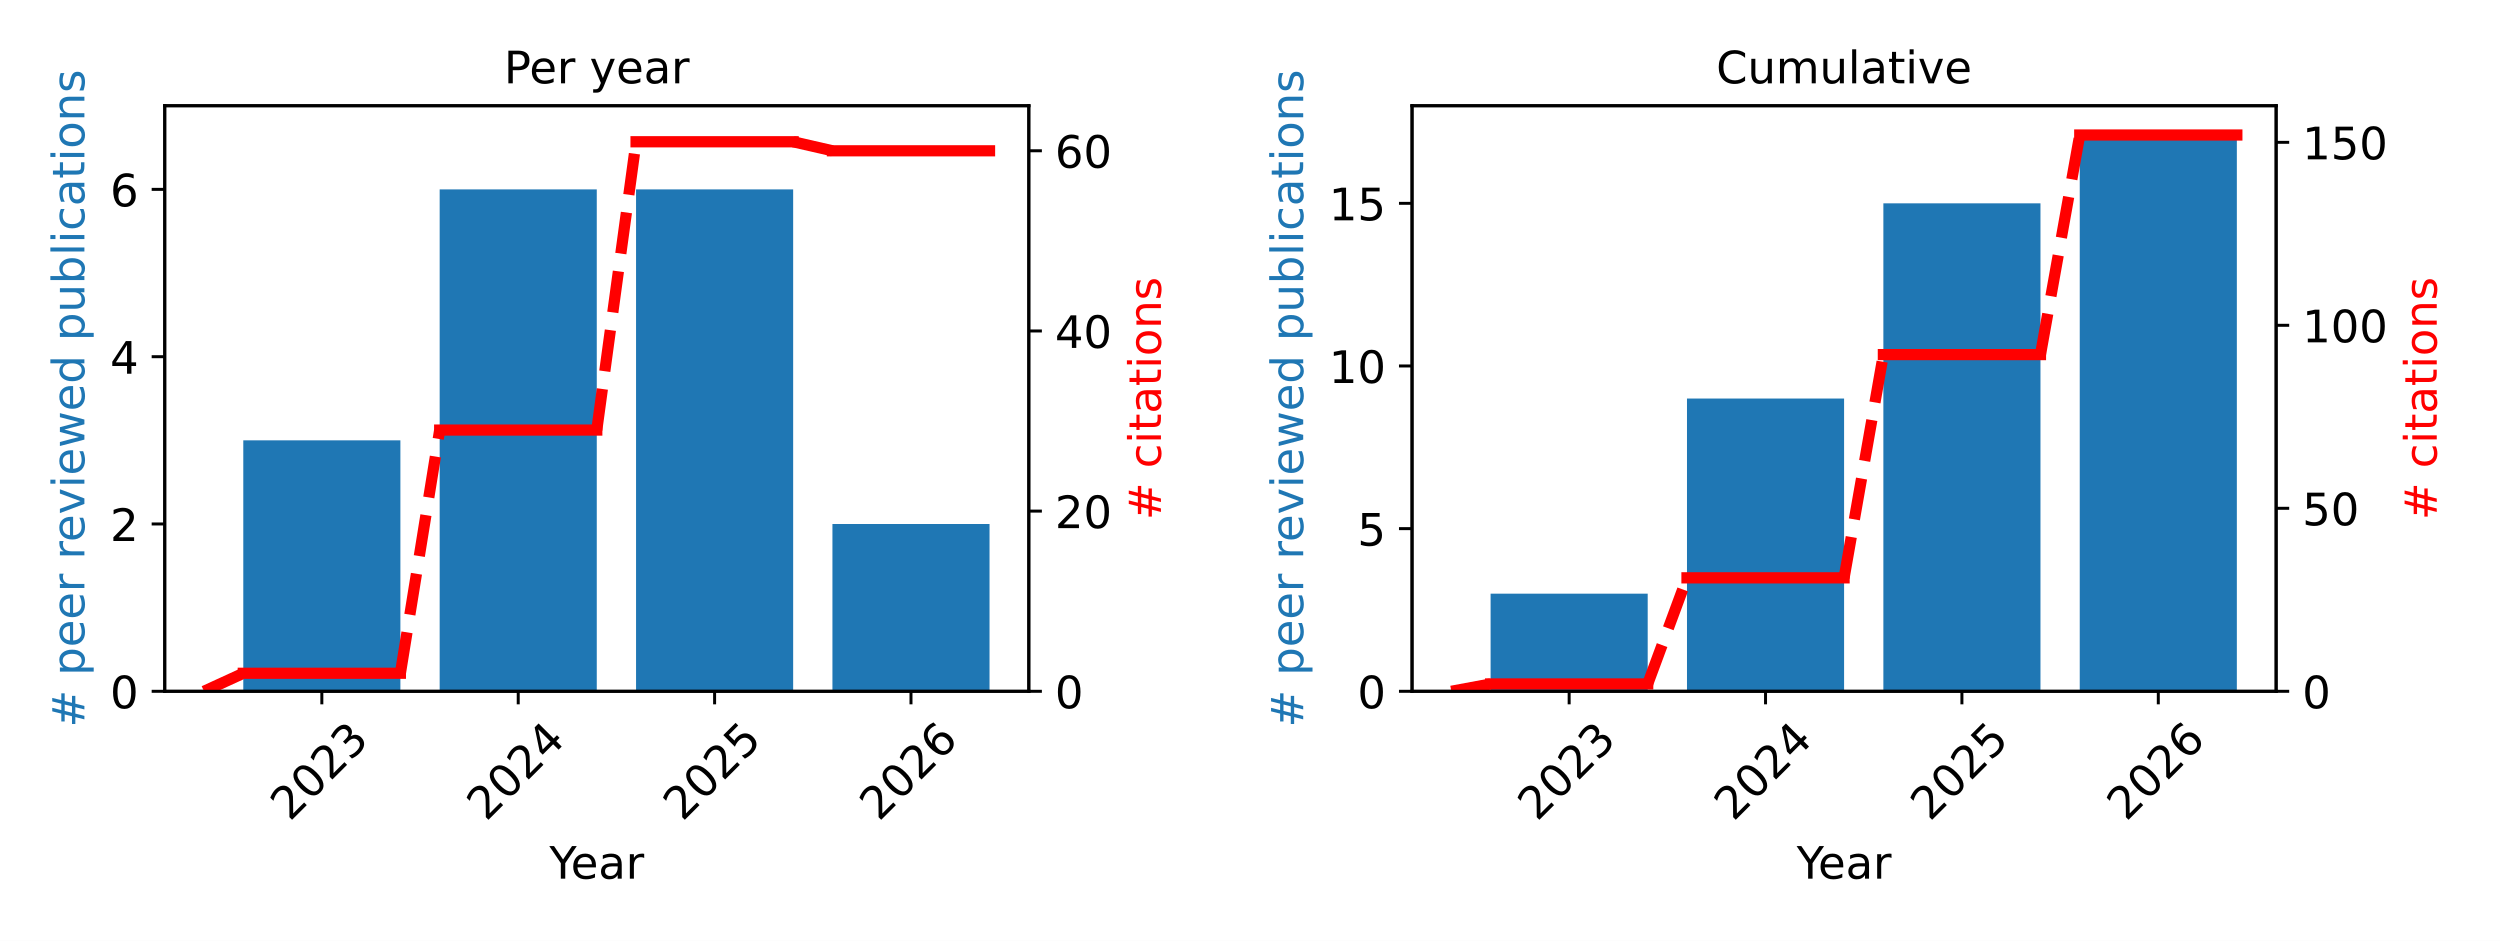
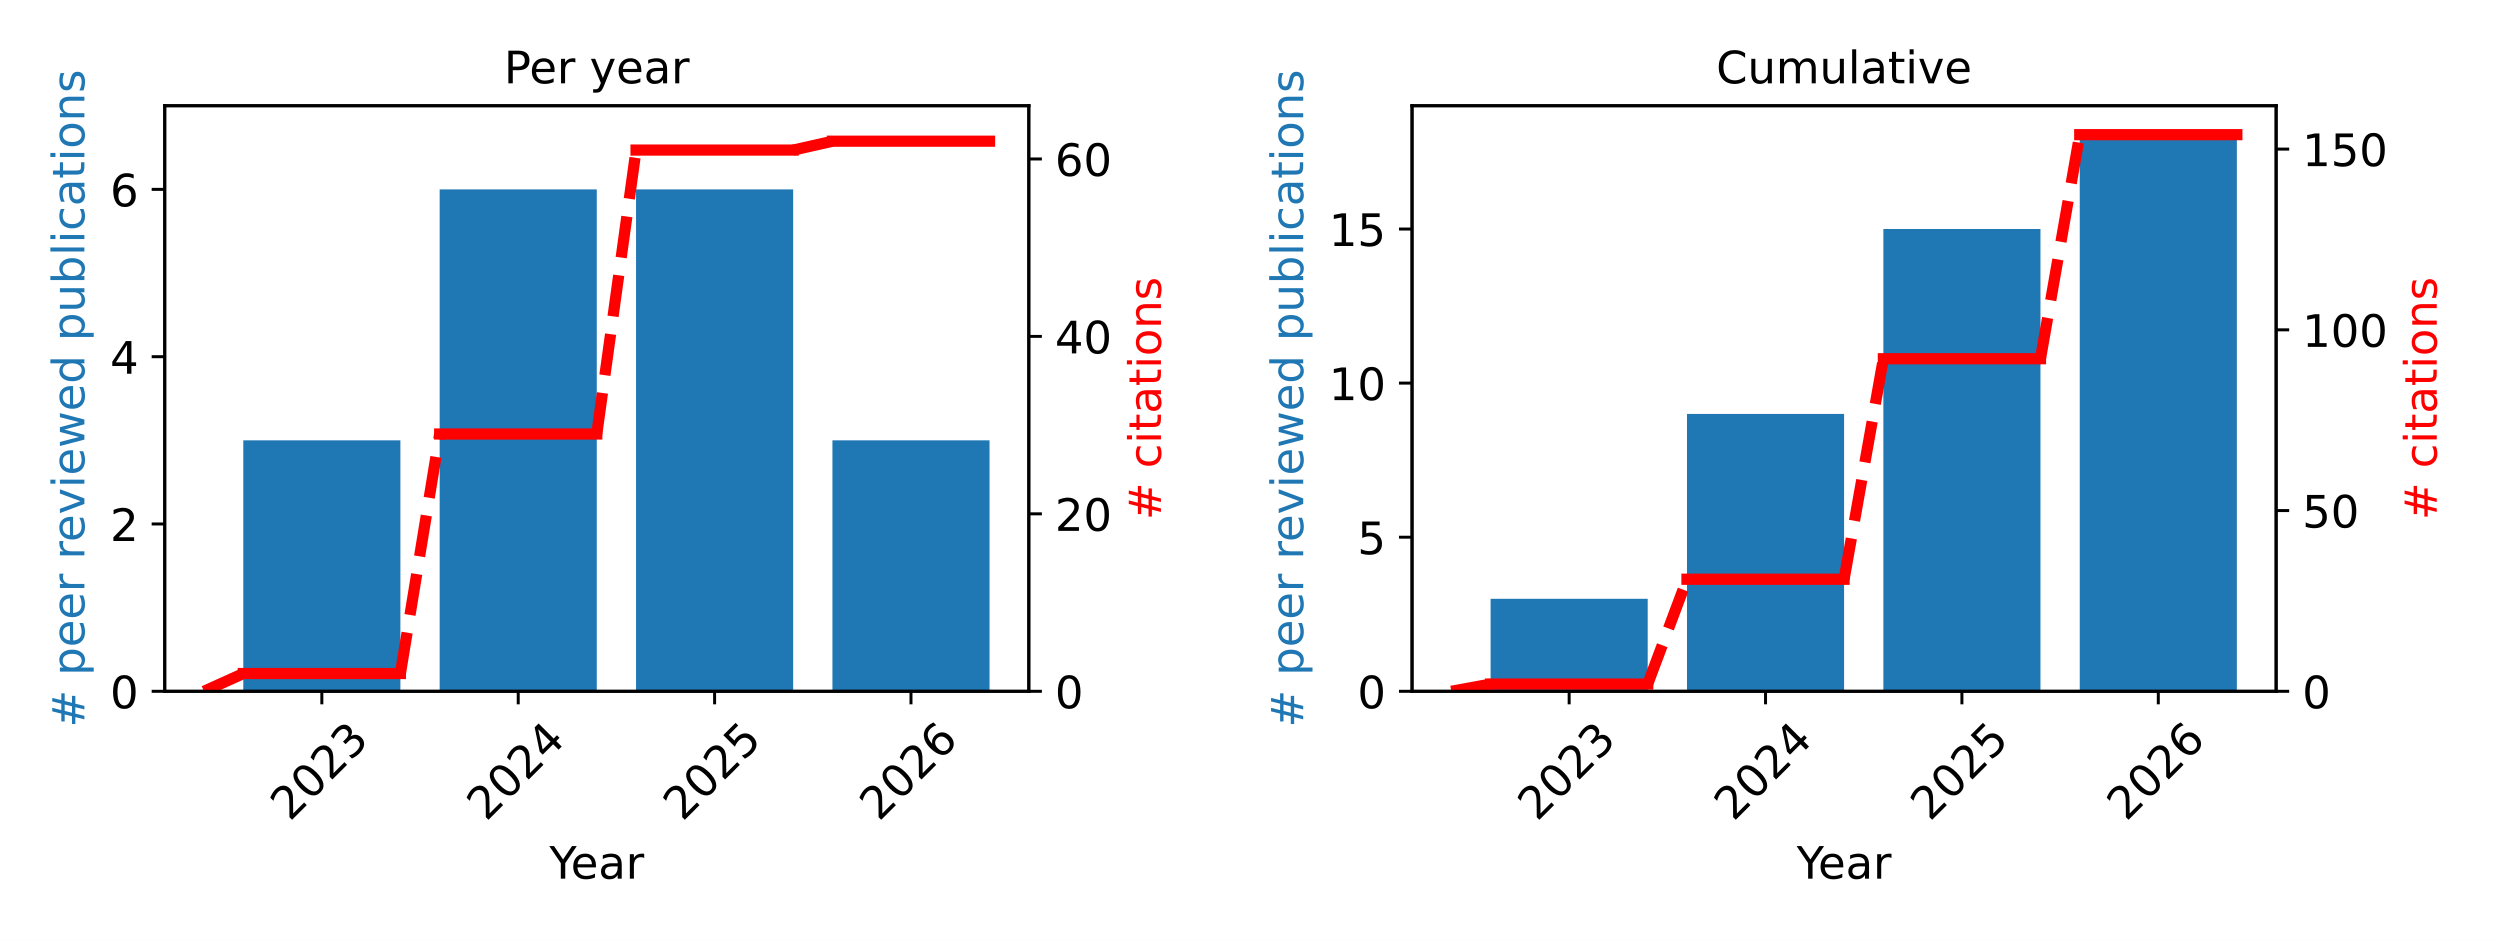
<svg xmlns="http://www.w3.org/2000/svg" xmlns:xlink="http://www.w3.org/1999/xlink" width="669.6pt" height="252pt" viewBox="0 0 669.6 252" version="1.1">
  <defs>
    <style type="text/css">*{stroke-linejoin: round; stroke-linecap: butt}</style>
  </defs>
  <g id="figure_1">
    <g id="patch_1">
      <path d="M 0 252 L 669.6 252 L 669.6 0 L 0 0 z " style="fill: #ffffff" />
    </g>
    <g id="axes_1">
      <g id="patch_2">
        <path d="M 44.123 185.154 L 275.557 185.154 L 275.557 28.32 L 44.123 28.32 z " style="fill: #ffffff" />
      </g>
      <g id="patch_3">
-         <path d="M 65.162 185.154 L 107.241 185.154 L 107.241 117.939 L 65.162 117.939 z " clip-path="url(#pe9c14b14d7)" style="fill: #1f77b4" />
+         <path d="M 65.162 185.154 L 107.241 185.154 L 107.241 117.939 L 65.162 117.939 z " clip-path="url(#pda6763e320)" style="fill: #1f77b4" />
      </g>
      <g id="patch_4">
-         <path d="M 117.761 185.154 L 159.84 185.154 L 159.84 50.725 L 117.761 50.725 z " clip-path="url(#pe9c14b14d7)" style="fill: #1f77b4" />
+         <path d="M 117.761 185.154 L 159.84 185.154 L 159.84 50.725 L 117.761 50.725 z " clip-path="url(#pda6763e320)" style="fill: #1f77b4" />
      </g>
      <g id="patch_5">
-         <path d="M 170.36 185.154 L 212.439 185.154 L 212.439 50.725 L 170.36 50.725 z " clip-path="url(#pe9c14b14d7)" style="fill: #1f77b4" />
+         <path d="M 170.36 185.154 L 212.439 185.154 L 212.439 50.725 L 170.36 50.725 z " clip-path="url(#pda6763e320)" style="fill: #1f77b4" />
      </g>
      <g id="patch_6">
-         <path d="M 222.958 185.154 L 265.037 185.154 L 265.037 140.344 L 222.958 140.344 z " clip-path="url(#pe9c14b14d7)" style="fill: #1f77b4" />
+         <path d="M 222.958 185.154 L 265.037 185.154 L 265.037 117.939 L 222.958 117.939 z " clip-path="url(#pda6763e320)" style="fill: #1f77b4" />
      </g>
      <g id="matplotlib.axis_1">
        <g id="xtick_1">
          <g id="line2d_1">
            <defs>
-               <path id="m35e06b5815" d="M 0 0 L 0 3.5 " style="stroke: #000000; stroke-width: 0.8" />
+               <path id="mfec7a08b7a" d="M 0 0 L 0 3.5 " style="stroke: #000000; stroke-width: 0.8" />
            </defs>
            <g>
-               <use xlink:href="#m35e06b5815" x="86.202" y="185.154" style="stroke: #000000; stroke-width: 0.8" />
+               <use xlink:href="#mfec7a08b7a" x="86.202" y="185.154" style="stroke: #000000; stroke-width: 0.8" />
            </g>
          </g>
          <g id="text_1">
            <g transform="translate(77.60845 220.1954) rotate(-45) scale(0.12 -0.12)">
              <defs>
                <path id="DejaVuSans-15" d="M 1228 531 L 3431 531 L 3431 0 L 469 0 L 469 531 Q 828 903 1448 1529 Q 2069 2156 2228 2338 Q 2531 2678 2651 2914 Q 2772 3150 2772 3378 Q 2772 3750 2511 3984 Q 2250 4219 1831 4219 Q 1534 4219 1204 4116 Q 875 4013 500 3803 L 500 4441 Q 881 4594 1212 4672 Q 1544 4750 1819 4750 Q 2544 4750 2975 4387 Q 3406 4025 3406 3419 Q 3406 3131 3298 2873 Q 3191 2616 2906 2266 Q 2828 2175 2409 1742 Q 1991 1309 1228 531 z " transform="scale(0.015625)" />
                <path id="DejaVuSans-13" d="M 2034 4250 Q 1547 4250 1301 3770 Q 1056 3291 1056 2328 Q 1056 1369 1301 889 Q 1547 409 2034 409 Q 2525 409 2770 889 Q 3016 1369 3016 2328 Q 3016 3291 2770 3770 Q 2525 4250 2034 4250 z M 2034 4750 Q 2819 4750 3233 4129 Q 3647 3509 3647 2328 Q 3647 1150 3233 529 Q 2819 -91 2034 -91 Q 1250 -91 836 529 Q 422 1150 422 2328 Q 422 3509 836 4129 Q 1250 4750 2034 4750 z " transform="scale(0.015625)" />
                <path id="DejaVuSans-16" d="M 2597 2516 Q 3050 2419 3304 2112 Q 3559 1806 3559 1356 Q 3559 666 3084 287 Q 2609 -91 1734 -91 Q 1441 -91 1130 -33 Q 819 25 488 141 L 488 750 Q 750 597 1062 519 Q 1375 441 1716 441 Q 2309 441 2620 675 Q 2931 909 2931 1356 Q 2931 1769 2642 2001 Q 2353 2234 1838 2234 L 1294 2234 L 1294 2753 L 1863 2753 Q 2328 2753 2575 2939 Q 2822 3125 2822 3475 Q 2822 3834 2567 4026 Q 2313 4219 1838 4219 Q 1578 4219 1281 4162 Q 984 4106 628 3988 L 628 4550 Q 988 4650 1302 4700 Q 1616 4750 1894 4750 Q 2613 4750 3031 4423 Q 3450 4097 3450 3541 Q 3450 3153 3228 2886 Q 3006 2619 2597 2516 z " transform="scale(0.015625)" />
              </defs>
              <use xlink:href="#DejaVuSans-15" />
              <use xlink:href="#DejaVuSans-13" transform="translate(63.625 0)" />
              <use xlink:href="#DejaVuSans-15" transform="translate(127.25 0)" />
              <use xlink:href="#DejaVuSans-16" transform="translate(190.875 0)" />
            </g>
          </g>
        </g>
        <g id="xtick_2">
          <g id="line2d_2">
            <g>
-               <use xlink:href="#m35e06b5815" x="138.801" y="185.154" style="stroke: #000000; stroke-width: 0.8" />
+               <use xlink:href="#mfec7a08b7a" x="138.801" y="185.154" style="stroke: #000000; stroke-width: 0.8" />
            </g>
          </g>
          <g id="text_2">
            <g transform="translate(130.2072 220.1954) rotate(-45) scale(0.12 -0.12)">
              <defs>
                <path id="DejaVuSans-17" d="M 2419 4116 L 825 1625 L 2419 1625 L 2419 4116 z M 2253 4666 L 3047 4666 L 3047 1625 L 3713 1625 L 3713 1100 L 3047 1100 L 3047 0 L 2419 0 L 2419 1100 L 313 1100 L 313 1709 L 2253 4666 z " transform="scale(0.015625)" />
              </defs>
              <use xlink:href="#DejaVuSans-15" />
              <use xlink:href="#DejaVuSans-13" transform="translate(63.625 0)" />
              <use xlink:href="#DejaVuSans-15" transform="translate(127.25 0)" />
              <use xlink:href="#DejaVuSans-17" transform="translate(190.875 0)" />
            </g>
          </g>
        </g>
        <g id="xtick_3">
          <g id="line2d_3">
            <g>
-               <use xlink:href="#m35e06b5815" x="191.399" y="185.154" style="stroke: #000000; stroke-width: 0.8" />
+               <use xlink:href="#mfec7a08b7a" x="191.399" y="185.154" style="stroke: #000000; stroke-width: 0.8" />
            </g>
          </g>
          <g id="text_3">
            <g transform="translate(182.8059 220.1954) rotate(-45) scale(0.12 -0.12)">
              <defs>
                <path id="DejaVuSans-18" d="M 691 4666 L 3169 4666 L 3169 4134 L 1269 4134 L 1269 2991 Q 1406 3038 1543 3061 Q 1681 3084 1819 3084 Q 2600 3084 3056 2656 Q 3513 2228 3513 1497 Q 3513 744 3044 326 Q 2575 -91 1722 -91 Q 1428 -91 1123 -41 Q 819 9 494 109 L 494 744 Q 775 591 1075 516 Q 1375 441 1709 441 Q 2250 441 2565 725 Q 2881 1009 2881 1497 Q 2881 1984 2565 2268 Q 2250 2553 1709 2553 Q 1456 2553 1204 2497 Q 953 2441 691 2322 L 691 4666 z " transform="scale(0.015625)" />
              </defs>
              <use xlink:href="#DejaVuSans-15" />
              <use xlink:href="#DejaVuSans-13" transform="translate(63.625 0)" />
              <use xlink:href="#DejaVuSans-15" transform="translate(127.25 0)" />
              <use xlink:href="#DejaVuSans-18" transform="translate(190.875 0)" />
            </g>
          </g>
        </g>
        <g id="xtick_4">
          <g id="line2d_4">
            <g>
-               <use xlink:href="#m35e06b5815" x="243.998" y="185.154" style="stroke: #000000; stroke-width: 0.8" />
+               <use xlink:href="#mfec7a08b7a" x="243.998" y="185.154" style="stroke: #000000; stroke-width: 0.8" />
            </g>
          </g>
          <g id="text_4">
            <g transform="translate(235.4046 220.1954) rotate(-45) scale(0.12 -0.12)">
              <defs>
                <path id="DejaVuSans-19" d="M 2113 2584 Q 1688 2584 1439 2293 Q 1191 2003 1191 1497 Q 1191 994 1439 701 Q 1688 409 2113 409 Q 2538 409 2786 701 Q 3034 994 3034 1497 Q 3034 2003 2786 2293 Q 2538 2584 2113 2584 z M 3366 4563 L 3366 3988 Q 3128 4100 2886 4159 Q 2644 4219 2406 4219 Q 1781 4219 1451 3797 Q 1122 3375 1075 2522 Q 1259 2794 1537 2939 Q 1816 3084 2150 3084 Q 2853 3084 3261 2657 Q 3669 2231 3669 1497 Q 3669 778 3244 343 Q 2819 -91 2113 -91 Q 1303 -91 875 529 Q 447 1150 447 2328 Q 447 3434 972 4092 Q 1497 4750 2381 4750 Q 2619 4750 2861 4703 Q 3103 4656 3366 4563 z " transform="scale(0.015625)" />
              </defs>
              <use xlink:href="#DejaVuSans-15" />
              <use xlink:href="#DejaVuSans-13" transform="translate(63.625 0)" />
              <use xlink:href="#DejaVuSans-15" transform="translate(127.25 0)" />
              <use xlink:href="#DejaVuSans-19" transform="translate(190.875 0)" />
            </g>
          </g>
        </g>
        <g id="text_5">
          <g transform="translate(147.1369 235.3511) scale(0.12 -0.12)">
            <defs>
              <path id="DejaVuSans-3c" d="M -13 4666 L 666 4666 L 1959 2747 L 3244 4666 L 3922 4666 L 2272 2222 L 2272 0 L 1638 0 L 1638 2222 L -13 4666 z " transform="scale(0.015625)" />
              <path id="DejaVuSans-48" d="M 3597 1894 L 3597 1613 L 953 1613 Q 991 1019 1311 708 Q 1631 397 2203 397 Q 2534 397 2845 478 Q 3156 559 3463 722 L 3463 178 Q 3153 47 2828 -22 Q 2503 -91 2169 -91 Q 1331 -91 842 396 Q 353 884 353 1716 Q 353 2575 817 3079 Q 1281 3584 2069 3584 Q 2775 3584 3186 3129 Q 3597 2675 3597 1894 z M 3022 2063 Q 3016 2534 2758 2815 Q 2500 3097 2075 3097 Q 1594 3097 1305 2825 Q 1016 2553 972 2059 L 3022 2063 z " transform="scale(0.015625)" />
              <path id="DejaVuSans-44" d="M 2194 1759 Q 1497 1759 1228 1600 Q 959 1441 959 1056 Q 959 750 1161 570 Q 1363 391 1709 391 Q 2188 391 2477 730 Q 2766 1069 2766 1631 L 2766 1759 L 2194 1759 z M 3341 1997 L 3341 0 L 2766 0 L 2766 531 Q 2569 213 2275 61 Q 1981 -91 1556 -91 Q 1019 -91 701 211 Q 384 513 384 1019 Q 384 1609 779 1909 Q 1175 2209 1959 2209 L 2766 2209 L 2766 2266 Q 2766 2663 2505 2880 Q 2244 3097 1772 3097 Q 1472 3097 1187 3025 Q 903 2953 641 2809 L 641 3341 Q 956 3463 1253 3523 Q 1550 3584 1831 3584 Q 2591 3584 2966 3190 Q 3341 2797 3341 1997 z " transform="scale(0.015625)" />
              <path id="DejaVuSans-55" d="M 2631 2963 Q 2534 3019 2420 3045 Q 2306 3072 2169 3072 Q 1681 3072 1420 2755 Q 1159 2438 1159 1844 L 1159 0 L 581 0 L 581 3500 L 1159 3500 L 1159 2956 Q 1341 3275 1631 3429 Q 1922 3584 2338 3584 Q 2397 3584 2469 3576 Q 2541 3569 2628 3553 L 2631 2963 z " transform="scale(0.015625)" />
            </defs>
            <use xlink:href="#DejaVuSans-3c" />
            <use xlink:href="#DejaVuSans-48" transform="translate(47.79688 0)" />
            <use xlink:href="#DejaVuSans-44" transform="translate(109.3281 0)" />
            <use xlink:href="#DejaVuSans-55" transform="translate(170.6094 0)" />
          </g>
        </g>
      </g>
      <g id="matplotlib.axis_2">
        <g id="ytick_1">
          <g id="line2d_5">
            <defs>
-               <path id="md803f96758" d="M 0 0 L -3.5 0 " style="stroke: #000000; stroke-width: 0.8" />
+               <path id="mfb26bff21c" d="M 0 0 L -3.5 0 " style="stroke: #000000; stroke-width: 0.8" />
            </defs>
            <g>
-               <use xlink:href="#md803f96758" x="44.123" y="185.154" style="stroke: #000000; stroke-width: 0.8" />
+               <use xlink:href="#mfb26bff21c" x="44.123" y="185.154" style="stroke: #000000; stroke-width: 0.8" />
            </g>
          </g>
          <g id="text_6">
            <g transform="translate(29.48781 189.7122) scale(0.12 -0.12)">
              <use xlink:href="#DejaVuSans-13" />
            </g>
          </g>
        </g>
        <g id="ytick_2">
          <g id="line2d_6">
            <g>
-               <use xlink:href="#md803f96758" x="44.123" y="140.344" style="stroke: #000000; stroke-width: 0.8" />
+               <use xlink:href="#mfb26bff21c" x="44.123" y="140.344" style="stroke: #000000; stroke-width: 0.8" />
            </g>
          </g>
          <g id="text_7">
            <g transform="translate(29.48781 144.9026) scale(0.12 -0.12)">
              <use xlink:href="#DejaVuSans-15" />
            </g>
          </g>
        </g>
        <g id="ytick_3">
          <g id="line2d_7">
            <g>
-               <use xlink:href="#md803f96758" x="44.123" y="95.534" style="stroke: #000000; stroke-width: 0.8" />
+               <use xlink:href="#mfb26bff21c" x="44.123" y="95.534" style="stroke: #000000; stroke-width: 0.8" />
            </g>
          </g>
          <g id="text_8">
            <g transform="translate(29.48781 100.093) scale(0.12 -0.12)">
              <use xlink:href="#DejaVuSans-17" />
            </g>
          </g>
        </g>
        <g id="ytick_4">
          <g id="line2d_8">
            <g>
-               <use xlink:href="#md803f96758" x="44.123" y="50.725" style="stroke: #000000; stroke-width: 0.8" />
+               <use xlink:href="#mfb26bff21c" x="44.123" y="50.725" style="stroke: #000000; stroke-width: 0.8" />
            </g>
          </g>
          <g id="text_9">
            <g transform="translate(29.48781 55.28339) scale(0.12 -0.12)">
              <use xlink:href="#DejaVuSans-19" />
            </g>
          </g>
        </g>
        <g id="text_10">
          <g style="fill: #1f77b4" transform="translate(22.605 194.8374) rotate(-90) scale(0.12 -0.12)">
            <defs>
              <path id="DejaVuSans-6" d="M 3272 2816 L 2363 2816 L 2100 1772 L 3016 1772 L 3272 2816 z M 2803 4594 L 2478 3297 L 3391 3297 L 3719 4594 L 4219 4594 L 3897 3297 L 4872 3297 L 4872 2816 L 3775 2816 L 3519 1772 L 4513 1772 L 4513 1294 L 3397 1294 L 3072 0 L 2572 0 L 2894 1294 L 1978 1294 L 1656 0 L 1153 0 L 1478 1294 L 494 1294 L 494 1772 L 1594 1772 L 1856 2816 L 850 2816 L 850 3297 L 1978 3297 L 2297 4594 L 2803 4594 z " transform="scale(0.015625)" />
              <path id="DejaVuSans-3" transform="scale(0.015625)" />
              <path id="DejaVuSans-53" d="M 1159 525 L 1159 -1331 L 581 -1331 L 581 3500 L 1159 3500 L 1159 2969 Q 1341 3281 1617 3432 Q 1894 3584 2278 3584 Q 2916 3584 3314 3078 Q 3713 2572 3713 1747 Q 3713 922 3314 415 Q 2916 -91 2278 -91 Q 1894 -91 1617 61 Q 1341 213 1159 525 z M 3116 1747 Q 3116 2381 2855 2742 Q 2594 3103 2138 3103 Q 1681 3103 1420 2742 Q 1159 2381 1159 1747 Q 1159 1113 1420 752 Q 1681 391 2138 391 Q 2594 391 2855 752 Q 3116 1113 3116 1747 z " transform="scale(0.015625)" />
              <path id="DejaVuSans-59" d="M 191 3500 L 800 3500 L 1894 563 L 2988 3500 L 3597 3500 L 2284 0 L 1503 0 L 191 3500 z " transform="scale(0.015625)" />
              <path id="DejaVuSans-4c" d="M 603 3500 L 1178 3500 L 1178 0 L 603 0 L 603 3500 z M 603 4863 L 1178 4863 L 1178 4134 L 603 4134 L 603 4863 z " transform="scale(0.015625)" />
              <path id="DejaVuSans-5a" d="M 269 3500 L 844 3500 L 1563 769 L 2278 3500 L 2956 3500 L 3675 769 L 4391 3500 L 4966 3500 L 4050 0 L 3372 0 L 2619 2869 L 1863 0 L 1184 0 L 269 3500 z " transform="scale(0.015625)" />
              <path id="DejaVuSans-47" d="M 2906 2969 L 2906 4863 L 3481 4863 L 3481 0 L 2906 0 L 2906 525 Q 2725 213 2448 61 Q 2172 -91 1784 -91 Q 1150 -91 751 415 Q 353 922 353 1747 Q 353 2572 751 3078 Q 1150 3584 1784 3584 Q 2172 3584 2448 3432 Q 2725 3281 2906 2969 z M 947 1747 Q 947 1113 1208 752 Q 1469 391 1925 391 Q 2381 391 2643 752 Q 2906 1113 2906 1747 Q 2906 2381 2643 2742 Q 2381 3103 1925 3103 Q 1469 3103 1208 2742 Q 947 2381 947 1747 z " transform="scale(0.015625)" />
              <path id="DejaVuSans-58" d="M 544 1381 L 544 3500 L 1119 3500 L 1119 1403 Q 1119 906 1312 657 Q 1506 409 1894 409 Q 2359 409 2629 706 Q 2900 1003 2900 1516 L 2900 3500 L 3475 3500 L 3475 0 L 2900 0 L 2900 538 Q 2691 219 2414 64 Q 2138 -91 1772 -91 Q 1169 -91 856 284 Q 544 659 544 1381 z M 1991 3584 L 1991 3584 z " transform="scale(0.015625)" />
              <path id="DejaVuSans-45" d="M 3116 1747 Q 3116 2381 2855 2742 Q 2594 3103 2138 3103 Q 1681 3103 1420 2742 Q 1159 2381 1159 1747 Q 1159 1113 1420 752 Q 1681 391 2138 391 Q 2594 391 2855 752 Q 3116 1113 3116 1747 z M 1159 2969 Q 1341 3281 1617 3432 Q 1894 3584 2278 3584 Q 2916 3584 3314 3078 Q 3713 2572 3713 1747 Q 3713 922 3314 415 Q 2916 -91 2278 -91 Q 1894 -91 1617 61 Q 1341 213 1159 525 L 1159 0 L 581 0 L 581 4863 L 1159 4863 L 1159 2969 z " transform="scale(0.015625)" />
              <path id="DejaVuSans-4f" d="M 603 4863 L 1178 4863 L 1178 0 L 603 0 L 603 4863 z " transform="scale(0.015625)" />
              <path id="DejaVuSans-46" d="M 3122 3366 L 3122 2828 Q 2878 2963 2633 3030 Q 2388 3097 2138 3097 Q 1578 3097 1268 2742 Q 959 2388 959 1747 Q 959 1106 1268 751 Q 1578 397 2138 397 Q 2388 397 2633 464 Q 2878 531 3122 666 L 3122 134 Q 2881 22 2623 -34 Q 2366 -91 2075 -91 Q 1284 -91 818 406 Q 353 903 353 1747 Q 353 2603 823 3093 Q 1294 3584 2113 3584 Q 2378 3584 2631 3529 Q 2884 3475 3122 3366 z " transform="scale(0.015625)" />
              <path id="DejaVuSans-57" d="M 1172 4494 L 1172 3500 L 2356 3500 L 2356 3053 L 1172 3053 L 1172 1153 Q 1172 725 1289 603 Q 1406 481 1766 481 L 2356 481 L 2356 0 L 1766 0 Q 1100 0 847 248 Q 594 497 594 1153 L 594 3053 L 172 3053 L 172 3500 L 594 3500 L 594 4494 L 1172 4494 z " transform="scale(0.015625)" />
              <path id="DejaVuSans-52" d="M 1959 3097 Q 1497 3097 1228 2736 Q 959 2375 959 1747 Q 959 1119 1226 758 Q 1494 397 1959 397 Q 2419 397 2687 759 Q 2956 1122 2956 1747 Q 2956 2369 2687 2733 Q 2419 3097 1959 3097 z M 1959 3584 Q 2709 3584 3137 3096 Q 3566 2609 3566 1747 Q 3566 888 3137 398 Q 2709 -91 1959 -91 Q 1206 -91 779 398 Q 353 888 353 1747 Q 353 2609 779 3096 Q 1206 3584 1959 3584 z " transform="scale(0.015625)" />
              <path id="DejaVuSans-51" d="M 3513 2113 L 3513 0 L 2938 0 L 2938 2094 Q 2938 2591 2744 2837 Q 2550 3084 2163 3084 Q 1697 3084 1428 2787 Q 1159 2491 1159 1978 L 1159 0 L 581 0 L 581 3500 L 1159 3500 L 1159 2956 Q 1366 3272 1645 3428 Q 1925 3584 2291 3584 Q 2894 3584 3203 3211 Q 3513 2838 3513 2113 z " transform="scale(0.015625)" />
              <path id="DejaVuSans-56" d="M 2834 3397 L 2834 2853 Q 2591 2978 2328 3040 Q 2066 3103 1784 3103 Q 1356 3103 1142 2972 Q 928 2841 928 2578 Q 928 2378 1081 2264 Q 1234 2150 1697 2047 L 1894 2003 Q 2506 1872 2764 1633 Q 3022 1394 3022 966 Q 3022 478 2636 193 Q 2250 -91 1575 -91 Q 1294 -91 989 -36 Q 684 19 347 128 L 347 722 Q 666 556 975 473 Q 1284 391 1588 391 Q 1994 391 2212 530 Q 2431 669 2431 922 Q 2431 1156 2273 1281 Q 2116 1406 1581 1522 L 1381 1569 Q 847 1681 609 1914 Q 372 2147 372 2553 Q 372 3047 722 3315 Q 1072 3584 1716 3584 Q 2034 3584 2315 3537 Q 2597 3491 2834 3397 z " transform="scale(0.015625)" />
            </defs>
            <use xlink:href="#DejaVuSans-6" />
            <use xlink:href="#DejaVuSans-3" transform="translate(83.79688 0)" />
            <use xlink:href="#DejaVuSans-53" transform="translate(115.5781 0)" />
            <use xlink:href="#DejaVuSans-48" transform="translate(179.0625 0)" />
            <use xlink:href="#DejaVuSans-48" transform="translate(240.5938 0)" />
            <use xlink:href="#DejaVuSans-55" transform="translate(302.125 0)" />
            <use xlink:href="#DejaVuSans-3" transform="translate(343.2344 0)" />
            <use xlink:href="#DejaVuSans-55" transform="translate(375.0156 0)" />
            <use xlink:href="#DejaVuSans-48" transform="translate(413.9219 0)" />
            <use xlink:href="#DejaVuSans-59" transform="translate(475.4531 0)" />
            <use xlink:href="#DejaVuSans-4c" transform="translate(534.6406 0)" />
            <use xlink:href="#DejaVuSans-48" transform="translate(562.4219 0)" />
            <use xlink:href="#DejaVuSans-5a" transform="translate(623.9531 0)" />
            <use xlink:href="#DejaVuSans-48" transform="translate(705.7344 0)" />
            <use xlink:href="#DejaVuSans-47" transform="translate(767.2656 0)" />
            <use xlink:href="#DejaVuSans-3" transform="translate(830.75 0)" />
            <use xlink:href="#DejaVuSans-53" transform="translate(862.5312 0)" />
            <use xlink:href="#DejaVuSans-58" transform="translate(926.0156 0)" />
            <use xlink:href="#DejaVuSans-45" transform="translate(989.3906 0)" />
            <use xlink:href="#DejaVuSans-4f" transform="translate(1052.875 0)" />
            <use xlink:href="#DejaVuSans-4c" transform="translate(1080.656 0)" />
            <use xlink:href="#DejaVuSans-46" transform="translate(1108.438 0)" />
            <use xlink:href="#DejaVuSans-44" transform="translate(1163.422 0)" />
            <use xlink:href="#DejaVuSans-57" transform="translate(1224.703 0)" />
            <use xlink:href="#DejaVuSans-4c" transform="translate(1263.906 0)" />
            <use xlink:href="#DejaVuSans-52" transform="translate(1291.688 0)" />
            <use xlink:href="#DejaVuSans-51" transform="translate(1352.875 0)" />
            <use xlink:href="#DejaVuSans-56" transform="translate(1416.25 0)" />
          </g>
        </g>
      </g>
      <g id="patch_7">
        <path d="M 44.123 185.154 L 44.123 28.32 " style="fill: none; stroke: #000000; stroke-width: 0.8; stroke-linejoin: miter; stroke-linecap: square" />
      </g>
      <g id="patch_8">
        <path d="M 275.557 185.154 L 275.557 28.32 " style="fill: none; stroke: #000000; stroke-width: 0.8; stroke-linejoin: miter; stroke-linecap: square" />
      </g>
      <g id="patch_9">
        <path d="M 44.123 185.154 L 275.557 185.154 " style="fill: none; stroke: #000000; stroke-width: 0.8; stroke-linejoin: miter; stroke-linecap: square" />
      </g>
      <g id="patch_10">
        <path d="M 44.123 28.32 L 275.557 28.32 " style="fill: none; stroke: #000000; stroke-width: 0.8; stroke-linejoin: miter; stroke-linecap: square" />
      </g>
      <g id="text_11">
        <g transform="translate(134.9841 22.32) scale(0.12 -0.12)">
          <defs>
            <path id="DejaVuSans-33" d="M 1259 4147 L 1259 2394 L 2053 2394 Q 2494 2394 2734 2622 Q 2975 2850 2975 3272 Q 2975 3691 2734 3919 Q 2494 4147 2053 4147 L 1259 4147 z M 628 4666 L 2053 4666 Q 2838 4666 3239 4311 Q 3641 3956 3641 3272 Q 3641 2581 3239 2228 Q 2838 1875 2053 1875 L 1259 1875 L 1259 0 L 628 0 L 628 4666 z " transform="scale(0.015625)" />
            <path id="DejaVuSans-5c" d="M 2059 -325 Q 1816 -950 1584 -1140 Q 1353 -1331 966 -1331 L 506 -1331 L 506 -850 L 844 -850 Q 1081 -850 1212 -737 Q 1344 -625 1503 -206 L 1606 56 L 191 3500 L 800 3500 L 1894 763 L 2988 3500 L 3597 3500 L 2059 -325 z " transform="scale(0.015625)" />
          </defs>
          <use xlink:href="#DejaVuSans-33" />
          <use xlink:href="#DejaVuSans-48" transform="translate(56.73438 0)" />
          <use xlink:href="#DejaVuSans-55" transform="translate(118.2656 0)" />
          <use xlink:href="#DejaVuSans-3" transform="translate(159.375 0)" />
          <use xlink:href="#DejaVuSans-5c" transform="translate(191.1562 0)" />
          <use xlink:href="#DejaVuSans-48" transform="translate(250.3438 0)" />
          <use xlink:href="#DejaVuSans-44" transform="translate(311.875 0)" />
          <use xlink:href="#DejaVuSans-55" transform="translate(373.1562 0)" />
        </g>
      </g>
    </g>
    <g id="axes_2">
      <g id="patch_11">
        <path d="M 378.203 185.154 L 609.637 185.154 L 609.637 28.32 L 378.203 28.32 z " style="fill: #ffffff" />
      </g>
      <g id="patch_12">
-         <path d="M 399.242 185.154 L 441.321 185.154 L 441.321 159.015 L 399.242 159.015 z " clip-path="url(#pba39e4ca78)" style="fill: #1f77b4" />
+         <path d="M 399.242 185.154 L 441.321 185.154 L 441.321 160.39 L 399.242 160.39 z " clip-path="url(#p3a32e6dc0c)" style="fill: #1f77b4" />
      </g>
      <g id="patch_13">
-         <path d="M 451.841 185.154 L 493.92 185.154 L 493.92 106.737 L 451.841 106.737 z " clip-path="url(#pba39e4ca78)" style="fill: #1f77b4" />
+         <path d="M 451.841 185.154 L 493.92 185.154 L 493.92 110.864 L 451.841 110.864 z " clip-path="url(#p3a32e6dc0c)" style="fill: #1f77b4" />
      </g>
      <g id="patch_14">
-         <path d="M 504.44 185.154 L 546.519 185.154 L 546.519 54.459 L 504.44 54.459 z " clip-path="url(#pba39e4ca78)" style="fill: #1f77b4" />
+         <path d="M 504.44 185.154 L 546.519 185.154 L 546.519 61.338 L 504.44 61.338 z " clip-path="url(#p3a32e6dc0c)" style="fill: #1f77b4" />
      </g>
      <g id="patch_15">
-         <path d="M 557.038 185.154 L 599.117 185.154 L 599.117 37.033 L 557.038 37.033 z " clip-path="url(#pba39e4ca78)" style="fill: #1f77b4" />
+         <path d="M 557.038 185.154 L 599.117 185.154 L 599.117 36.574 L 557.038 36.574 z " clip-path="url(#p3a32e6dc0c)" style="fill: #1f77b4" />
      </g>
      <g id="matplotlib.axis_3">
        <g id="xtick_5">
          <g id="line2d_9">
            <g>
-               <use xlink:href="#m35e06b5815" x="420.282" y="185.154" style="stroke: #000000; stroke-width: 0.8" />
+               <use xlink:href="#mfec7a08b7a" x="420.282" y="185.154" style="stroke: #000000; stroke-width: 0.8" />
            </g>
          </g>
          <g id="text_12">
            <g transform="translate(411.6885 220.1954) rotate(-45) scale(0.12 -0.12)">
              <use xlink:href="#DejaVuSans-15" />
              <use xlink:href="#DejaVuSans-13" transform="translate(63.625 0)" />
              <use xlink:href="#DejaVuSans-15" transform="translate(127.25 0)" />
              <use xlink:href="#DejaVuSans-16" transform="translate(190.875 0)" />
            </g>
          </g>
        </g>
        <g id="xtick_6">
          <g id="line2d_10">
            <g>
-               <use xlink:href="#m35e06b5815" x="472.881" y="185.154" style="stroke: #000000; stroke-width: 0.8" />
+               <use xlink:href="#mfec7a08b7a" x="472.881" y="185.154" style="stroke: #000000; stroke-width: 0.8" />
            </g>
          </g>
          <g id="text_13">
            <g transform="translate(464.2872 220.1954) rotate(-45) scale(0.12 -0.12)">
              <use xlink:href="#DejaVuSans-15" />
              <use xlink:href="#DejaVuSans-13" transform="translate(63.625 0)" />
              <use xlink:href="#DejaVuSans-15" transform="translate(127.25 0)" />
              <use xlink:href="#DejaVuSans-17" transform="translate(190.875 0)" />
            </g>
          </g>
        </g>
        <g id="xtick_7">
          <g id="line2d_11">
            <g>
-               <use xlink:href="#m35e06b5815" x="525.479" y="185.154" style="stroke: #000000; stroke-width: 0.8" />
+               <use xlink:href="#mfec7a08b7a" x="525.479" y="185.154" style="stroke: #000000; stroke-width: 0.8" />
            </g>
          </g>
          <g id="text_14">
            <g transform="translate(516.8859 220.1954) rotate(-45) scale(0.12 -0.12)">
              <use xlink:href="#DejaVuSans-15" />
              <use xlink:href="#DejaVuSans-13" transform="translate(63.625 0)" />
              <use xlink:href="#DejaVuSans-15" transform="translate(127.25 0)" />
              <use xlink:href="#DejaVuSans-18" transform="translate(190.875 0)" />
            </g>
          </g>
        </g>
        <g id="xtick_8">
          <g id="line2d_12">
            <g>
-               <use xlink:href="#m35e06b5815" x="578.078" y="185.154" style="stroke: #000000; stroke-width: 0.8" />
+               <use xlink:href="#mfec7a08b7a" x="578.078" y="185.154" style="stroke: #000000; stroke-width: 0.8" />
            </g>
          </g>
          <g id="text_15">
            <g transform="translate(569.4846 220.1954) rotate(-45) scale(0.12 -0.12)">
              <use xlink:href="#DejaVuSans-15" />
              <use xlink:href="#DejaVuSans-13" transform="translate(63.625 0)" />
              <use xlink:href="#DejaVuSans-15" transform="translate(127.25 0)" />
              <use xlink:href="#DejaVuSans-19" transform="translate(190.875 0)" />
            </g>
          </g>
        </g>
        <g id="text_16">
          <g transform="translate(481.2169 235.3511) scale(0.12 -0.12)">
            <use xlink:href="#DejaVuSans-3c" />
            <use xlink:href="#DejaVuSans-48" transform="translate(47.79688 0)" />
            <use xlink:href="#DejaVuSans-44" transform="translate(109.3281 0)" />
            <use xlink:href="#DejaVuSans-55" transform="translate(170.6094 0)" />
          </g>
        </g>
      </g>
      <g id="matplotlib.axis_4">
        <g id="ytick_5">
          <g id="line2d_13">
            <g>
-               <use xlink:href="#md803f96758" x="378.203" y="185.154" style="stroke: #000000; stroke-width: 0.8" />
+               <use xlink:href="#mfb26bff21c" x="378.203" y="185.154" style="stroke: #000000; stroke-width: 0.8" />
            </g>
          </g>
          <g id="text_17">
            <g transform="translate(363.5678 189.7122) scale(0.12 -0.12)">
              <use xlink:href="#DejaVuSans-13" />
            </g>
          </g>
        </g>
        <g id="ytick_6">
          <g id="line2d_14">
            <g>
-               <use xlink:href="#md803f96758" x="378.203" y="141.589" style="stroke: #000000; stroke-width: 0.8" />
+               <use xlink:href="#mfb26bff21c" x="378.203" y="143.882" style="stroke: #000000; stroke-width: 0.8" />
            </g>
          </g>
          <g id="text_18">
-             <g transform="translate(363.5678 146.1473) scale(0.12 -0.12)">
+             <g transform="translate(363.5678 148.4402) scale(0.12 -0.12)">
              <use xlink:href="#DejaVuSans-18" />
            </g>
          </g>
        </g>
        <g id="ytick_7">
          <g id="line2d_15">
            <g>
-               <use xlink:href="#md803f96758" x="378.203" y="98.024" style="stroke: #000000; stroke-width: 0.8" />
+               <use xlink:href="#mfb26bff21c" x="378.203" y="102.61" style="stroke: #000000; stroke-width: 0.8" />
            </g>
          </g>
          <g id="text_19">
-             <g transform="translate(355.9328 102.5824) scale(0.12 -0.12)">
+             <g transform="translate(355.9328 107.1682) scale(0.12 -0.12)">
              <defs>
                <path id="DejaVuSans-14" d="M 794 531 L 1825 531 L 1825 4091 L 703 3866 L 703 4441 L 1819 4666 L 2450 4666 L 2450 531 L 3481 531 L 3481 0 L 794 0 L 794 531 z " transform="scale(0.015625)" />
              </defs>
              <use xlink:href="#DejaVuSans-14" />
              <use xlink:href="#DejaVuSans-13" transform="translate(63.625 0)" />
            </g>
          </g>
        </g>
        <g id="ytick_8">
          <g id="line2d_16">
            <g>
-               <use xlink:href="#md803f96758" x="378.203" y="54.459" style="stroke: #000000; stroke-width: 0.8" />
+               <use xlink:href="#mfb26bff21c" x="378.203" y="61.338" style="stroke: #000000; stroke-width: 0.8" />
            </g>
          </g>
          <g id="text_20">
-             <g transform="translate(355.9328 59.01752) scale(0.12 -0.12)">
+             <g transform="translate(355.9328 65.89619) scale(0.12 -0.12)">
              <use xlink:href="#DejaVuSans-14" />
              <use xlink:href="#DejaVuSans-18" transform="translate(63.625 0)" />
            </g>
          </g>
        </g>
        <g id="text_21">
          <g style="fill: #1f77b4" transform="translate(349.05 194.8374) rotate(-90) scale(0.12 -0.12)">
            <use xlink:href="#DejaVuSans-6" />
            <use xlink:href="#DejaVuSans-3" transform="translate(83.79688 0)" />
            <use xlink:href="#DejaVuSans-53" transform="translate(115.5781 0)" />
            <use xlink:href="#DejaVuSans-48" transform="translate(179.0625 0)" />
            <use xlink:href="#DejaVuSans-48" transform="translate(240.5938 0)" />
            <use xlink:href="#DejaVuSans-55" transform="translate(302.125 0)" />
            <use xlink:href="#DejaVuSans-3" transform="translate(343.2344 0)" />
            <use xlink:href="#DejaVuSans-55" transform="translate(375.0156 0)" />
            <use xlink:href="#DejaVuSans-48" transform="translate(413.9219 0)" />
            <use xlink:href="#DejaVuSans-59" transform="translate(475.4531 0)" />
            <use xlink:href="#DejaVuSans-4c" transform="translate(534.6406 0)" />
            <use xlink:href="#DejaVuSans-48" transform="translate(562.4219 0)" />
            <use xlink:href="#DejaVuSans-5a" transform="translate(623.9531 0)" />
            <use xlink:href="#DejaVuSans-48" transform="translate(705.7344 0)" />
            <use xlink:href="#DejaVuSans-47" transform="translate(767.2656 0)" />
            <use xlink:href="#DejaVuSans-3" transform="translate(830.75 0)" />
            <use xlink:href="#DejaVuSans-53" transform="translate(862.5312 0)" />
            <use xlink:href="#DejaVuSans-58" transform="translate(926.0156 0)" />
            <use xlink:href="#DejaVuSans-45" transform="translate(989.3906 0)" />
            <use xlink:href="#DejaVuSans-4f" transform="translate(1052.875 0)" />
            <use xlink:href="#DejaVuSans-4c" transform="translate(1080.656 0)" />
            <use xlink:href="#DejaVuSans-46" transform="translate(1108.438 0)" />
            <use xlink:href="#DejaVuSans-44" transform="translate(1163.422 0)" />
            <use xlink:href="#DejaVuSans-57" transform="translate(1224.703 0)" />
            <use xlink:href="#DejaVuSans-4c" transform="translate(1263.906 0)" />
            <use xlink:href="#DejaVuSans-52" transform="translate(1291.688 0)" />
            <use xlink:href="#DejaVuSans-51" transform="translate(1352.875 0)" />
            <use xlink:href="#DejaVuSans-56" transform="translate(1416.25 0)" />
          </g>
        </g>
      </g>
      <g id="patch_16">
        <path d="M 378.203 185.154 L 378.203 28.32 " style="fill: none; stroke: #000000; stroke-width: 0.8; stroke-linejoin: miter; stroke-linecap: square" />
      </g>
      <g id="patch_17">
        <path d="M 609.637 185.154 L 609.637 28.32 " style="fill: none; stroke: #000000; stroke-width: 0.8; stroke-linejoin: miter; stroke-linecap: square" />
      </g>
      <g id="patch_18">
        <path d="M 378.203 185.154 L 609.637 185.154 " style="fill: none; stroke: #000000; stroke-width: 0.8; stroke-linejoin: miter; stroke-linecap: square" />
      </g>
      <g id="patch_19">
        <path d="M 378.203 28.32 L 609.637 28.32 " style="fill: none; stroke: #000000; stroke-width: 0.8; stroke-linejoin: miter; stroke-linecap: square" />
      </g>
      <g id="text_22">
        <g transform="translate(459.675 22.32) scale(0.12 -0.12)">
          <defs>
            <path id="DejaVuSans-26" d="M 4122 4306 L 4122 3641 Q 3803 3938 3442 4084 Q 3081 4231 2675 4231 Q 1875 4231 1450 3742 Q 1025 3253 1025 2328 Q 1025 1406 1450 917 Q 1875 428 2675 428 Q 3081 428 3442 575 Q 3803 722 4122 1019 L 4122 359 Q 3791 134 3420 21 Q 3050 -91 2638 -91 Q 1578 -91 968 557 Q 359 1206 359 2328 Q 359 3453 968 4101 Q 1578 4750 2638 4750 Q 3056 4750 3426 4639 Q 3797 4528 4122 4306 z " transform="scale(0.015625)" />
            <path id="DejaVuSans-50" d="M 3328 2828 Q 3544 3216 3844 3400 Q 4144 3584 4550 3584 Q 5097 3584 5394 3201 Q 5691 2819 5691 2113 L 5691 0 L 5113 0 L 5113 2094 Q 5113 2597 4934 2840 Q 4756 3084 4391 3084 Q 3944 3084 3684 2787 Q 3425 2491 3425 1978 L 3425 0 L 2847 0 L 2847 2094 Q 2847 2600 2669 2842 Q 2491 3084 2119 3084 Q 1678 3084 1418 2786 Q 1159 2488 1159 1978 L 1159 0 L 581 0 L 581 3500 L 1159 3500 L 1159 2956 Q 1356 3278 1631 3431 Q 1906 3584 2284 3584 Q 2666 3584 2933 3390 Q 3200 3197 3328 2828 z " transform="scale(0.015625)" />
          </defs>
          <use xlink:href="#DejaVuSans-26" />
          <use xlink:href="#DejaVuSans-58" transform="translate(69.82812 0)" />
          <use xlink:href="#DejaVuSans-50" transform="translate(133.2031 0)" />
          <use xlink:href="#DejaVuSans-58" transform="translate(230.6094 0)" />
          <use xlink:href="#DejaVuSans-4f" transform="translate(293.9844 0)" />
          <use xlink:href="#DejaVuSans-44" transform="translate(321.7656 0)" />
          <use xlink:href="#DejaVuSans-57" transform="translate(383.0469 0)" />
          <use xlink:href="#DejaVuSans-4c" transform="translate(422.25 0)" />
          <use xlink:href="#DejaVuSans-59" transform="translate(450.0312 0)" />
          <use xlink:href="#DejaVuSans-48" transform="translate(509.2188 0)" />
        </g>
      </g>
    </g>
    <g id="axes_3">
      <g id="matplotlib.axis_5">
        <g id="ytick_9">
          <g id="line2d_17">
            <defs>
-               <path id="m595fc992d5" d="M 0 0 L 3.5 0 " style="stroke: #000000; stroke-width: 0.8" />
+               <path id="mcdb5239c97" d="M 0 0 L 3.5 0 " style="stroke: #000000; stroke-width: 0.8" />
            </defs>
            <g>
-               <use xlink:href="#m595fc992d5" x="275.557" y="185.154" style="stroke: #000000; stroke-width: 0.8" />
+               <use xlink:href="#mcdb5239c97" x="275.557" y="185.154" style="stroke: #000000; stroke-width: 0.8" />
            </g>
          </g>
          <g id="text_23">
            <g transform="translate(282.5572 189.7122) scale(0.12 -0.12)">
              <use xlink:href="#DejaVuSans-13" />
            </g>
          </g>
        </g>
        <g id="ytick_10">
          <g id="line2d_18">
            <g>
-               <use xlink:href="#m595fc992d5" x="275.557" y="136.897" style="stroke: #000000; stroke-width: 0.8" />
+               <use xlink:href="#mcdb5239c97" x="275.557" y="137.628" style="stroke: #000000; stroke-width: 0.8" />
            </g>
          </g>
          <g id="text_24">
-             <g transform="translate(282.5572 141.4557) scale(0.12 -0.12)">
+             <g transform="translate(282.5572 142.1868) scale(0.12 -0.12)">
              <use xlink:href="#DejaVuSans-15" />
              <use xlink:href="#DejaVuSans-13" transform="translate(63.625 0)" />
            </g>
          </g>
        </g>
        <g id="ytick_11">
          <g id="line2d_19">
            <g>
-               <use xlink:href="#m595fc992d5" x="275.557" y="88.641" style="stroke: #000000; stroke-width: 0.8" />
+               <use xlink:href="#mcdb5239c97" x="275.557" y="90.103" style="stroke: #000000; stroke-width: 0.8" />
            </g>
          </g>
          <g id="text_25">
-             <g transform="translate(282.5572 93.1992) scale(0.12 -0.12)">
+             <g transform="translate(282.5572 94.66152) scale(0.12 -0.12)">
              <use xlink:href="#DejaVuSans-17" />
              <use xlink:href="#DejaVuSans-13" transform="translate(63.625 0)" />
            </g>
          </g>
        </g>
        <g id="ytick_12">
          <g id="line2d_20">
            <g>
-               <use xlink:href="#m595fc992d5" x="275.557" y="40.384" style="stroke: #000000; stroke-width: 0.8" />
+               <use xlink:href="#mcdb5239c97" x="275.557" y="42.578" style="stroke: #000000; stroke-width: 0.8" />
            </g>
          </g>
          <g id="text_26">
-             <g transform="translate(282.5572 44.94271) scale(0.12 -0.12)">
+             <g transform="translate(282.5572 47.13619) scale(0.12 -0.12)">
              <use xlink:href="#DejaVuSans-19" />
              <use xlink:href="#DejaVuSans-13" transform="translate(63.625 0)" />
            </g>
          </g>
        </g>
        <g id="text_27">
          <g style="fill: #ff0000" transform="translate(310.9453 139.2849) rotate(-90) scale(0.12 -0.12)">
            <use xlink:href="#DejaVuSans-6" />
            <use xlink:href="#DejaVuSans-3" transform="translate(83.79688 0)" />
            <use xlink:href="#DejaVuSans-46" transform="translate(115.5781 0)" />
            <use xlink:href="#DejaVuSans-4c" transform="translate(170.5625 0)" />
            <use xlink:href="#DejaVuSans-57" transform="translate(198.3438 0)" />
            <use xlink:href="#DejaVuSans-44" transform="translate(237.5469 0)" />
            <use xlink:href="#DejaVuSans-57" transform="translate(298.8281 0)" />
            <use xlink:href="#DejaVuSans-4c" transform="translate(338.0312 0)" />
            <use xlink:href="#DejaVuSans-52" transform="translate(365.8125 0)" />
            <use xlink:href="#DejaVuSans-51" transform="translate(427 0)" />
            <use xlink:href="#DejaVuSans-56" transform="translate(490.375 0)" />
          </g>
        </g>
      </g>
      <g id="line2d_21">
-         <path d="M 54.643 185.154 L 65.162 180.328 " clip-path="url(#pe9c14b14d7)" style="fill: none; stroke-dasharray: 11.1,4.8; stroke-dashoffset: 0; stroke: #ff0000; stroke-width: 3" />
+         <path d="M 54.643 185.154 L 65.162 180.401 " clip-path="url(#pda6763e320)" style="fill: none; stroke-dasharray: 11.1,4.8; stroke-dashoffset: 0; stroke: #ff0000; stroke-width: 3" />
      </g>
      <g id="line2d_22">
-         <path d="M 65.162 180.328 L 107.241 180.328 " clip-path="url(#pe9c14b14d7)" style="fill: none; stroke: #ff0000; stroke-width: 3; stroke-linecap: square" />
+         <path d="M 65.162 180.401 L 107.241 180.401 " clip-path="url(#pda6763e320)" style="fill: none; stroke: #ff0000; stroke-width: 3; stroke-linecap: square" />
      </g>
      <g id="line2d_23">
-         <path d="M 107.241 180.328 L 117.761 115.182 " clip-path="url(#pe9c14b14d7)" style="fill: none; stroke-dasharray: 11.1,4.8; stroke-dashoffset: 0; stroke: #ff0000; stroke-width: 3" />
+         <path d="M 107.241 180.401 L 117.761 116.242 " clip-path="url(#pda6763e320)" style="fill: none; stroke-dasharray: 11.1,4.8; stroke-dashoffset: 0; stroke: #ff0000; stroke-width: 3" />
      </g>
      <g id="line2d_24">
-         <path d="M 117.761 115.182 L 159.84 115.182 " clip-path="url(#pe9c14b14d7)" style="fill: none; stroke: #ff0000; stroke-width: 3; stroke-linecap: square" />
+         <path d="M 117.761 116.242 L 159.84 116.242 " clip-path="url(#pda6763e320)" style="fill: none; stroke: #ff0000; stroke-width: 3; stroke-linecap: square" />
      </g>
      <g id="line2d_25">
-         <path d="M 159.84 115.182 L 170.36 37.971 " clip-path="url(#pe9c14b14d7)" style="fill: none; stroke-dasharray: 11.1,4.8; stroke-dashoffset: 0; stroke: #ff0000; stroke-width: 3" />
+         <path d="M 159.84 116.242 L 170.36 40.201 " clip-path="url(#pda6763e320)" style="fill: none; stroke-dasharray: 11.1,4.8; stroke-dashoffset: 0; stroke: #ff0000; stroke-width: 3" />
      </g>
      <g id="line2d_26">
-         <path d="M 170.36 37.971 L 212.439 37.971 " clip-path="url(#pe9c14b14d7)" style="fill: none; stroke: #ff0000; stroke-width: 3; stroke-linecap: square" />
+         <path d="M 170.36 40.201 L 212.439 40.201 " clip-path="url(#pda6763e320)" style="fill: none; stroke: #ff0000; stroke-width: 3; stroke-linecap: square" />
      </g>
      <g id="line2d_27">
-         <path d="M 212.439 37.971 L 222.958 40.384 " clip-path="url(#pe9c14b14d7)" style="fill: none; stroke-dasharray: 11.1,4.8; stroke-dashoffset: 0; stroke: #ff0000; stroke-width: 3" />
+         <path d="M 212.439 40.201 L 222.958 37.825 " clip-path="url(#pda6763e320)" style="fill: none; stroke-dasharray: 11.1,4.8; stroke-dashoffset: 0; stroke: #ff0000; stroke-width: 3" />
      </g>
      <g id="line2d_28">
-         <path d="M 222.958 40.384 L 265.037 40.384 " clip-path="url(#pe9c14b14d7)" style="fill: none; stroke: #ff0000; stroke-width: 3; stroke-linecap: square" />
+         <path d="M 222.958 37.825 L 265.037 37.825 " clip-path="url(#pda6763e320)" style="fill: none; stroke: #ff0000; stroke-width: 3; stroke-linecap: square" />
      </g>
      <g id="patch_20">
        <path d="M 44.123 185.154 L 44.123 28.32 " style="fill: none; stroke: #000000; stroke-width: 0.8; stroke-linejoin: miter; stroke-linecap: square" />
      </g>
      <g id="patch_21">
        <path d="M 275.557 185.154 L 275.557 28.32 " style="fill: none; stroke: #000000; stroke-width: 0.8; stroke-linejoin: miter; stroke-linecap: square" />
      </g>
      <g id="patch_22">
        <path d="M 44.123 185.154 L 275.557 185.154 " style="fill: none; stroke: #000000; stroke-width: 0.8; stroke-linejoin: miter; stroke-linecap: square" />
      </g>
      <g id="patch_23">
        <path d="M 44.123 28.32 L 275.557 28.32 " style="fill: none; stroke: #000000; stroke-width: 0.8; stroke-linejoin: miter; stroke-linecap: square" />
      </g>
    </g>
    <g id="axes_4">
      <g id="matplotlib.axis_6">
        <g id="ytick_13">
          <g id="line2d_29">
            <g>
-               <use xlink:href="#m595fc992d5" x="609.637" y="185.154" style="stroke: #000000; stroke-width: 0.8" />
+               <use xlink:href="#mcdb5239c97" x="609.637" y="185.154" style="stroke: #000000; stroke-width: 0.8" />
            </g>
          </g>
          <g id="text_28">
            <g transform="translate(616.6372 189.7122) scale(0.12 -0.12)">
              <use xlink:href="#DejaVuSans-13" />
            </g>
          </g>
        </g>
        <g id="ytick_14">
          <g id="line2d_30">
            <g>
-               <use xlink:href="#m595fc992d5" x="609.637" y="136.143" style="stroke: #000000; stroke-width: 0.8" />
+               <use xlink:href="#mcdb5239c97" x="609.637" y="136.748" style="stroke: #000000; stroke-width: 0.8" />
            </g>
          </g>
          <g id="text_29">
-             <g transform="translate(616.6372 140.7017) scale(0.12 -0.12)">
+             <g transform="translate(616.6372 141.3067) scale(0.12 -0.12)">
              <use xlink:href="#DejaVuSans-18" />
              <use xlink:href="#DejaVuSans-13" transform="translate(63.625 0)" />
            </g>
          </g>
        </g>
        <g id="ytick_15">
          <g id="line2d_31">
            <g>
-               <use xlink:href="#m595fc992d5" x="609.637" y="87.133" style="stroke: #000000; stroke-width: 0.8" />
+               <use xlink:href="#mcdb5239c97" x="609.637" y="88.343" style="stroke: #000000; stroke-width: 0.8" />
            </g>
          </g>
          <g id="text_30">
-             <g transform="translate(616.6372 91.69119) scale(0.12 -0.12)">
+             <g transform="translate(616.6372 92.90132) scale(0.12 -0.12)">
              <use xlink:href="#DejaVuSans-14" />
              <use xlink:href="#DejaVuSans-13" transform="translate(63.625 0)" />
              <use xlink:href="#DejaVuSans-13" transform="translate(127.25 0)" />
            </g>
          </g>
        </g>
        <g id="ytick_16">
          <g id="line2d_32">
            <g>
-               <use xlink:href="#m595fc992d5" x="609.637" y="38.122" style="stroke: #000000; stroke-width: 0.8" />
+               <use xlink:href="#mcdb5239c97" x="609.637" y="39.937" style="stroke: #000000; stroke-width: 0.8" />
            </g>
          </g>
          <g id="text_31">
-             <g transform="translate(616.6372 42.68069) scale(0.12 -0.12)">
+             <g transform="translate(616.6372 44.4959) scale(0.12 -0.12)">
              <use xlink:href="#DejaVuSans-14" />
              <use xlink:href="#DejaVuSans-18" transform="translate(63.625 0)" />
              <use xlink:href="#DejaVuSans-13" transform="translate(127.25 0)" />
            </g>
          </g>
        </g>
        <g id="text_32">
          <g style="fill: #ff0000" transform="translate(652.6603 139.2849) rotate(-90) scale(0.12 -0.12)">
            <use xlink:href="#DejaVuSans-6" />
            <use xlink:href="#DejaVuSans-3" transform="translate(83.79688 0)" />
            <use xlink:href="#DejaVuSans-46" transform="translate(115.5781 0)" />
            <use xlink:href="#DejaVuSans-4c" transform="translate(170.5625 0)" />
            <use xlink:href="#DejaVuSans-57" transform="translate(198.3438 0)" />
            <use xlink:href="#DejaVuSans-44" transform="translate(237.5469 0)" />
            <use xlink:href="#DejaVuSans-57" transform="translate(298.8281 0)" />
            <use xlink:href="#DejaVuSans-4c" transform="translate(338.0312 0)" />
            <use xlink:href="#DejaVuSans-52" transform="translate(365.8125 0)" />
            <use xlink:href="#DejaVuSans-51" transform="translate(427 0)" />
            <use xlink:href="#DejaVuSans-56" transform="translate(490.375 0)" />
          </g>
        </g>
      </g>
      <g id="line2d_33">
-         <path d="M 388.723 185.154 L 399.242 183.193 " clip-path="url(#pba39e4ca78)" style="fill: none; stroke-dasharray: 11.1,4.8; stroke-dashoffset: 0; stroke: #ff0000; stroke-width: 3" />
+         <path d="M 388.723 185.154 L 399.242 183.217 " clip-path="url(#p3a32e6dc0c)" style="fill: none; stroke-dasharray: 11.1,4.8; stroke-dashoffset: 0; stroke: #ff0000; stroke-width: 3" />
      </g>
      <g id="line2d_34">
-         <path d="M 399.242 183.193 L 441.321 183.193 " clip-path="url(#pba39e4ca78)" style="fill: none; stroke: #ff0000; stroke-width: 3; stroke-linecap: square" />
+         <path d="M 399.242 183.217 L 441.321 183.217 " clip-path="url(#p3a32e6dc0c)" style="fill: none; stroke: #ff0000; stroke-width: 3; stroke-linecap: square" />
      </g>
      <g id="line2d_35">
-         <path d="M 441.321 183.193 L 451.841 154.767 " clip-path="url(#pba39e4ca78)" style="fill: none; stroke-dasharray: 11.1,4.8; stroke-dashoffset: 0; stroke: #ff0000; stroke-width: 3" />
+         <path d="M 441.321 183.217 L 451.841 155.142 " clip-path="url(#p3a32e6dc0c)" style="fill: none; stroke-dasharray: 11.1,4.8; stroke-dashoffset: 0; stroke: #ff0000; stroke-width: 3" />
      </g>
      <g id="line2d_36">
-         <path d="M 451.841 154.767 L 493.92 154.767 " clip-path="url(#pba39e4ca78)" style="fill: none; stroke: #ff0000; stroke-width: 3; stroke-linecap: square" />
+         <path d="M 451.841 155.142 L 493.92 155.142 " clip-path="url(#p3a32e6dc0c)" style="fill: none; stroke: #ff0000; stroke-width: 3; stroke-linecap: square" />
      </g>
      <g id="line2d_37">
-         <path d="M 493.92 154.767 L 504.44 94.974 " clip-path="url(#pba39e4ca78)" style="fill: none; stroke-dasharray: 11.1,4.8; stroke-dashoffset: 0; stroke: #ff0000; stroke-width: 3" />
+         <path d="M 493.92 155.142 L 504.44 96.088 " clip-path="url(#p3a32e6dc0c)" style="fill: none; stroke-dasharray: 11.1,4.8; stroke-dashoffset: 0; stroke: #ff0000; stroke-width: 3" />
      </g>
      <g id="line2d_38">
-         <path d="M 504.44 94.974 L 546.519 94.974 " clip-path="url(#pba39e4ca78)" style="fill: none; stroke: #ff0000; stroke-width: 3; stroke-linecap: square" />
+         <path d="M 504.44 96.088 L 546.519 96.088 " clip-path="url(#p3a32e6dc0c)" style="fill: none; stroke: #ff0000; stroke-width: 3; stroke-linecap: square" />
      </g>
      <g id="line2d_39">
-         <path d="M 546.519 94.974 L 557.038 36.162 " clip-path="url(#pba39e4ca78)" style="fill: none; stroke-dasharray: 11.1,4.8; stroke-dashoffset: 0; stroke: #ff0000; stroke-width: 3" />
+         <path d="M 546.519 96.088 L 557.038 36.065 " clip-path="url(#p3a32e6dc0c)" style="fill: none; stroke-dasharray: 11.1,4.8; stroke-dashoffset: 0; stroke: #ff0000; stroke-width: 3" />
      </g>
      <g id="line2d_40">
-         <path d="M 557.038 36.162 L 599.117 36.162 " clip-path="url(#pba39e4ca78)" style="fill: none; stroke: #ff0000; stroke-width: 3; stroke-linecap: square" />
+         <path d="M 557.038 36.065 L 599.117 36.065 " clip-path="url(#p3a32e6dc0c)" style="fill: none; stroke: #ff0000; stroke-width: 3; stroke-linecap: square" />
      </g>
      <g id="patch_24">
        <path d="M 378.203 185.154 L 378.203 28.32 " style="fill: none; stroke: #000000; stroke-width: 0.8; stroke-linejoin: miter; stroke-linecap: square" />
      </g>
      <g id="patch_25">
        <path d="M 609.637 185.154 L 609.637 28.32 " style="fill: none; stroke: #000000; stroke-width: 0.8; stroke-linejoin: miter; stroke-linecap: square" />
      </g>
      <g id="patch_26">
        <path d="M 378.203 185.154 L 609.637 185.154 " style="fill: none; stroke: #000000; stroke-width: 0.8; stroke-linejoin: miter; stroke-linecap: square" />
      </g>
      <g id="patch_27">
        <path d="M 378.203 28.32 L 609.637 28.32 " style="fill: none; stroke: #000000; stroke-width: 0.8; stroke-linejoin: miter; stroke-linecap: square" />
      </g>
    </g>
  </g>
  <defs>
-     <clipPath id="pe9c14b14d7">
+     <clipPath id="pda6763e320">
      <rect x="44.123" y="28.32" width="231.434" height="156.834" />
    </clipPath>
-     <clipPath id="pba39e4ca78">
+     <clipPath id="p3a32e6dc0c">
      <rect x="378.203" y="28.32" width="231.434" height="156.834" />
    </clipPath>
  </defs>
</svg>
